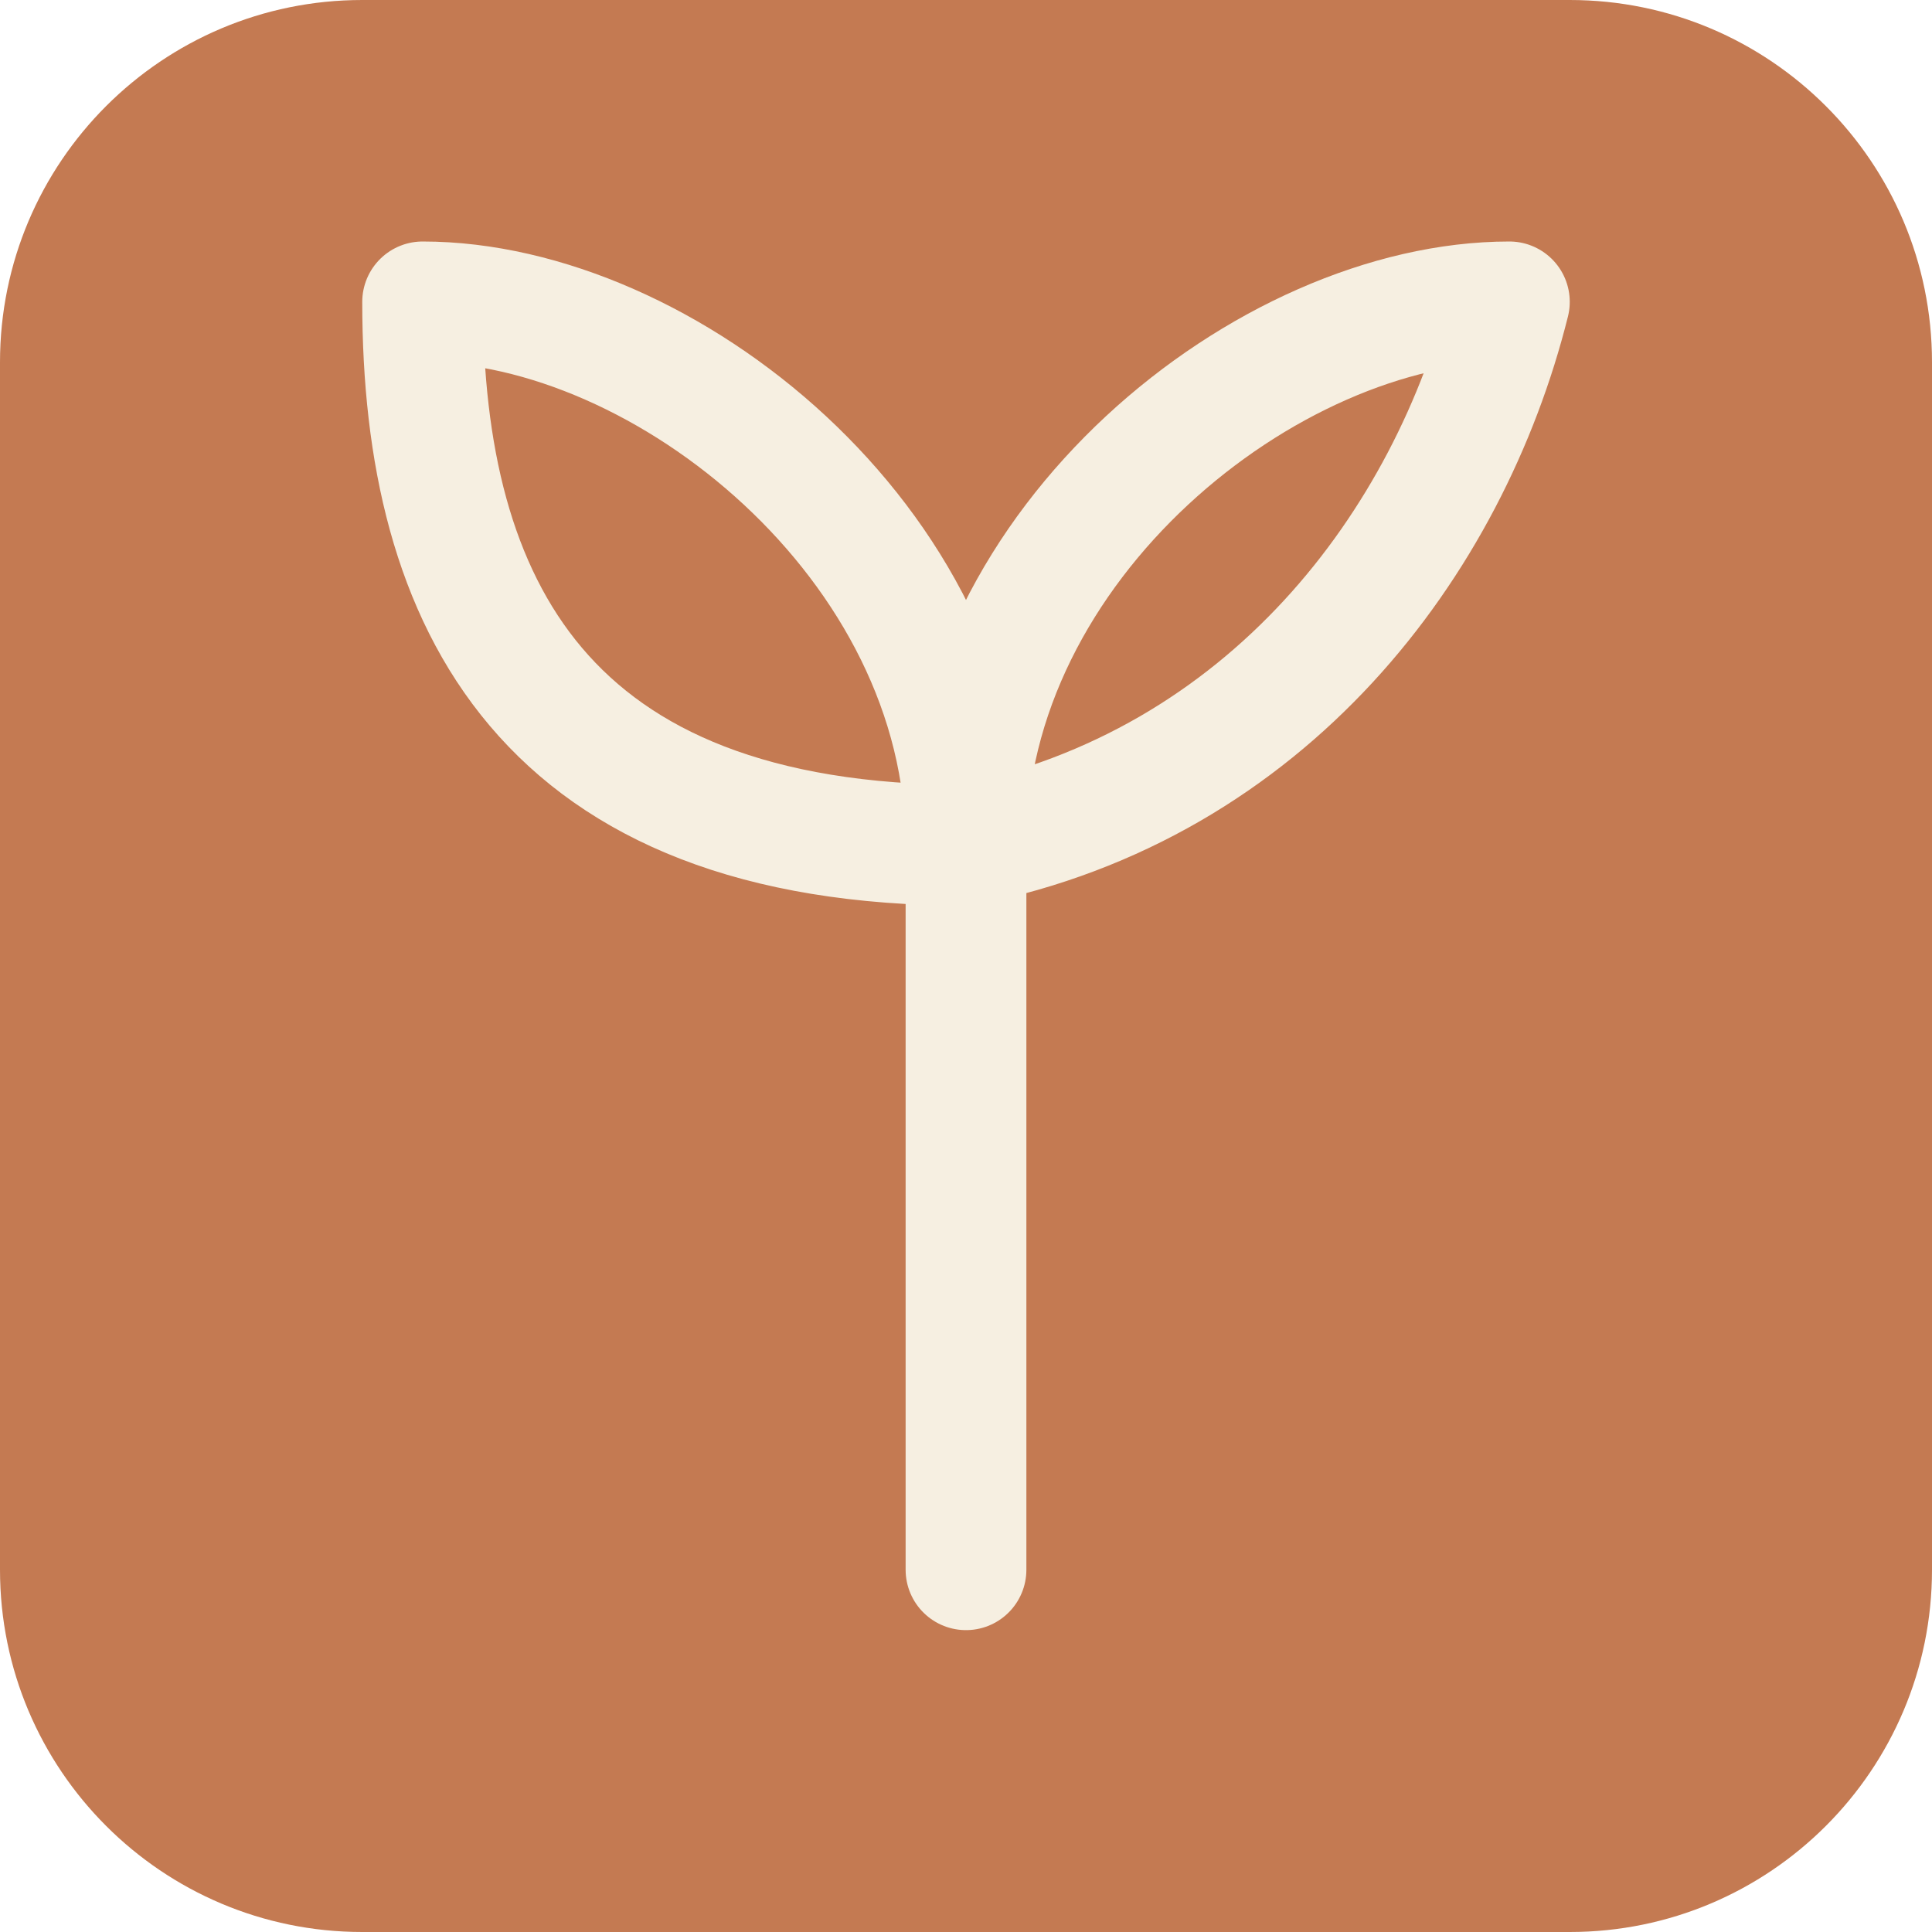
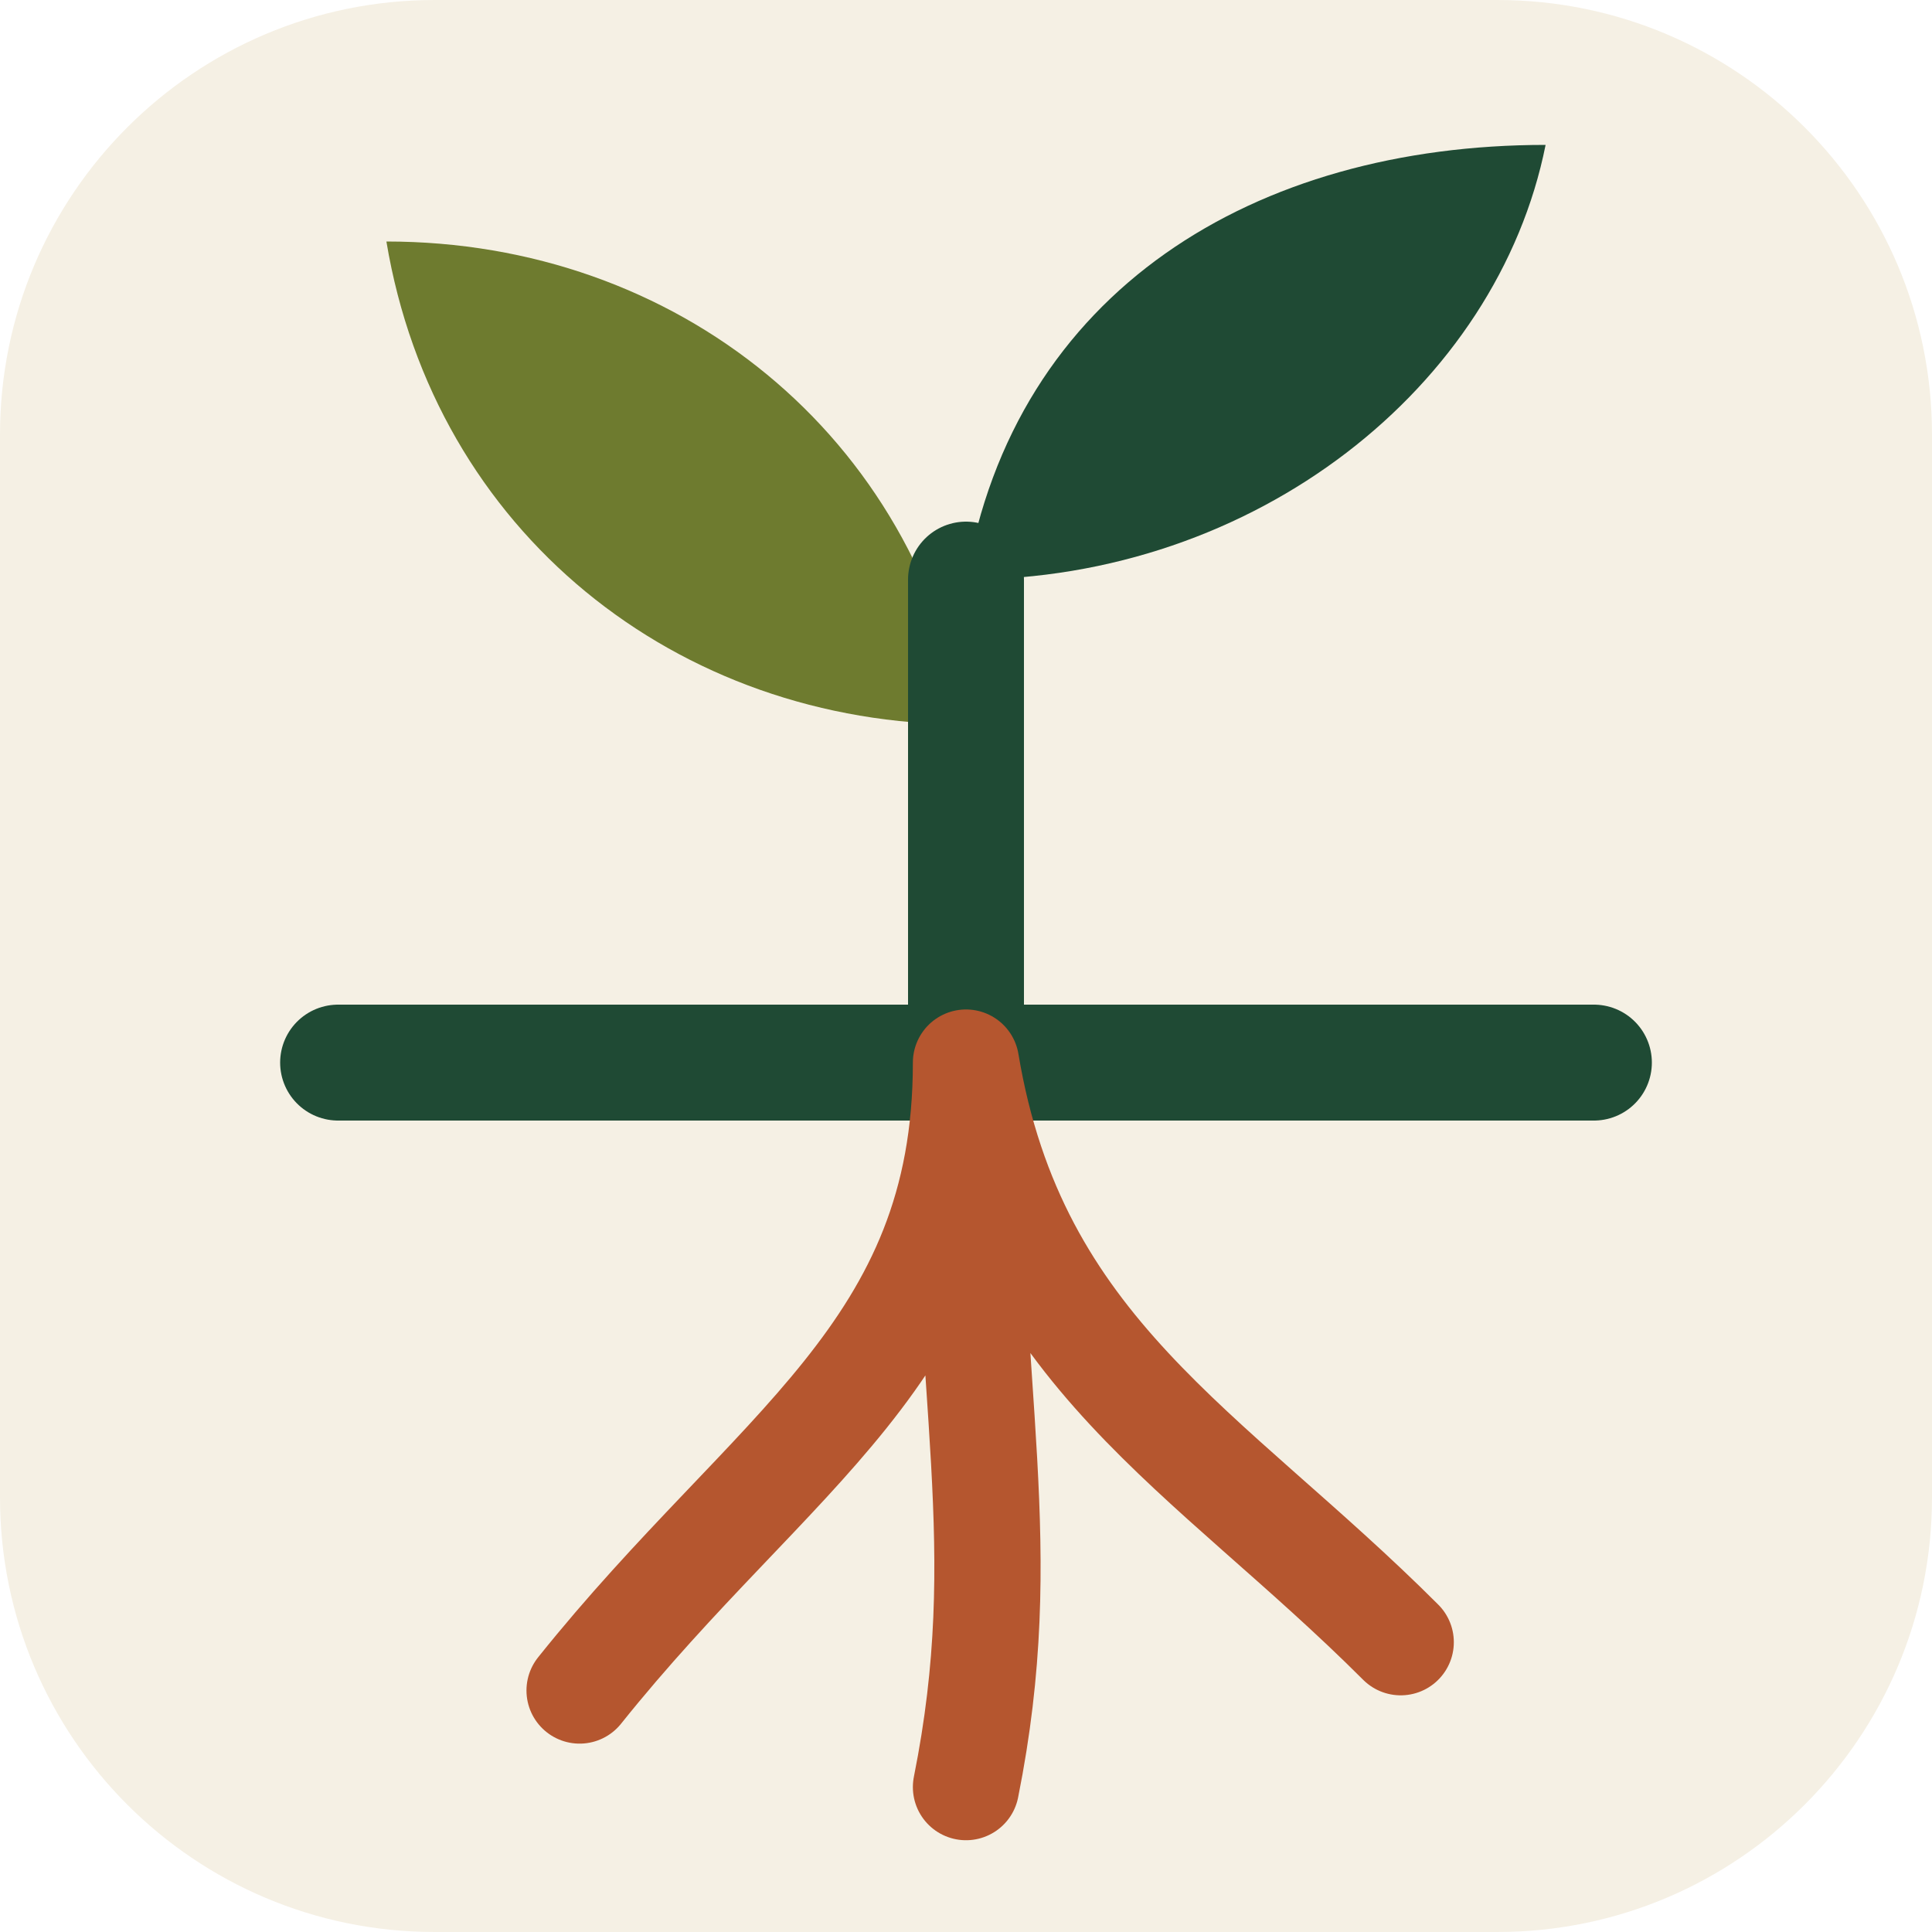
- <svg xmlns="http://www.w3.org/2000/svg" viewBox="0 0 32 32" fill="none">
-   <rect width="32" height="32" rx="6" fill="#c47a52" />
-   <path d="M16 26V14M16 14C16 9 11 5 7 5c0 5 2 9 9 9zM16 14c0-5 5-9 9-9-1 4-4 8-9 9z" stroke="#f6efe1" stroke-width="2" stroke-linecap="round" stroke-linejoin="round" />
+ <svg xmlns="http://www.w3.org/2000/svg" viewBox="0 0 40 40">
+   <rect width="40" height="40" rx="9" fill="#F5F0E4" />
+   <path d="M20 15 C14 15 9 11 8 5 C14 5 19 9 20 15 Z" fill="#6E7B2F" />
+   <path d="M20 12 C26 12 31 8 32 3 C26 3 21 6 20 12 Z" fill="#1F4A34" />
+   <path d="M20 22 V12" fill="none" stroke="#1F4A34" stroke-width="2.4" stroke-linecap="round" />
+   <path d="M7 22 H33" fill="none" stroke="#1F4A34" stroke-width="2.4" stroke-linecap="round" />
+   <path d="M20 22 C20 28 16 30 12 35 M20 22 C20 29 21 32 20 37 M20 22 C21 28 25 30 29 34" fill="none" stroke="#B5562F" stroke-width="2.2" stroke-linecap="round" />
</svg>
